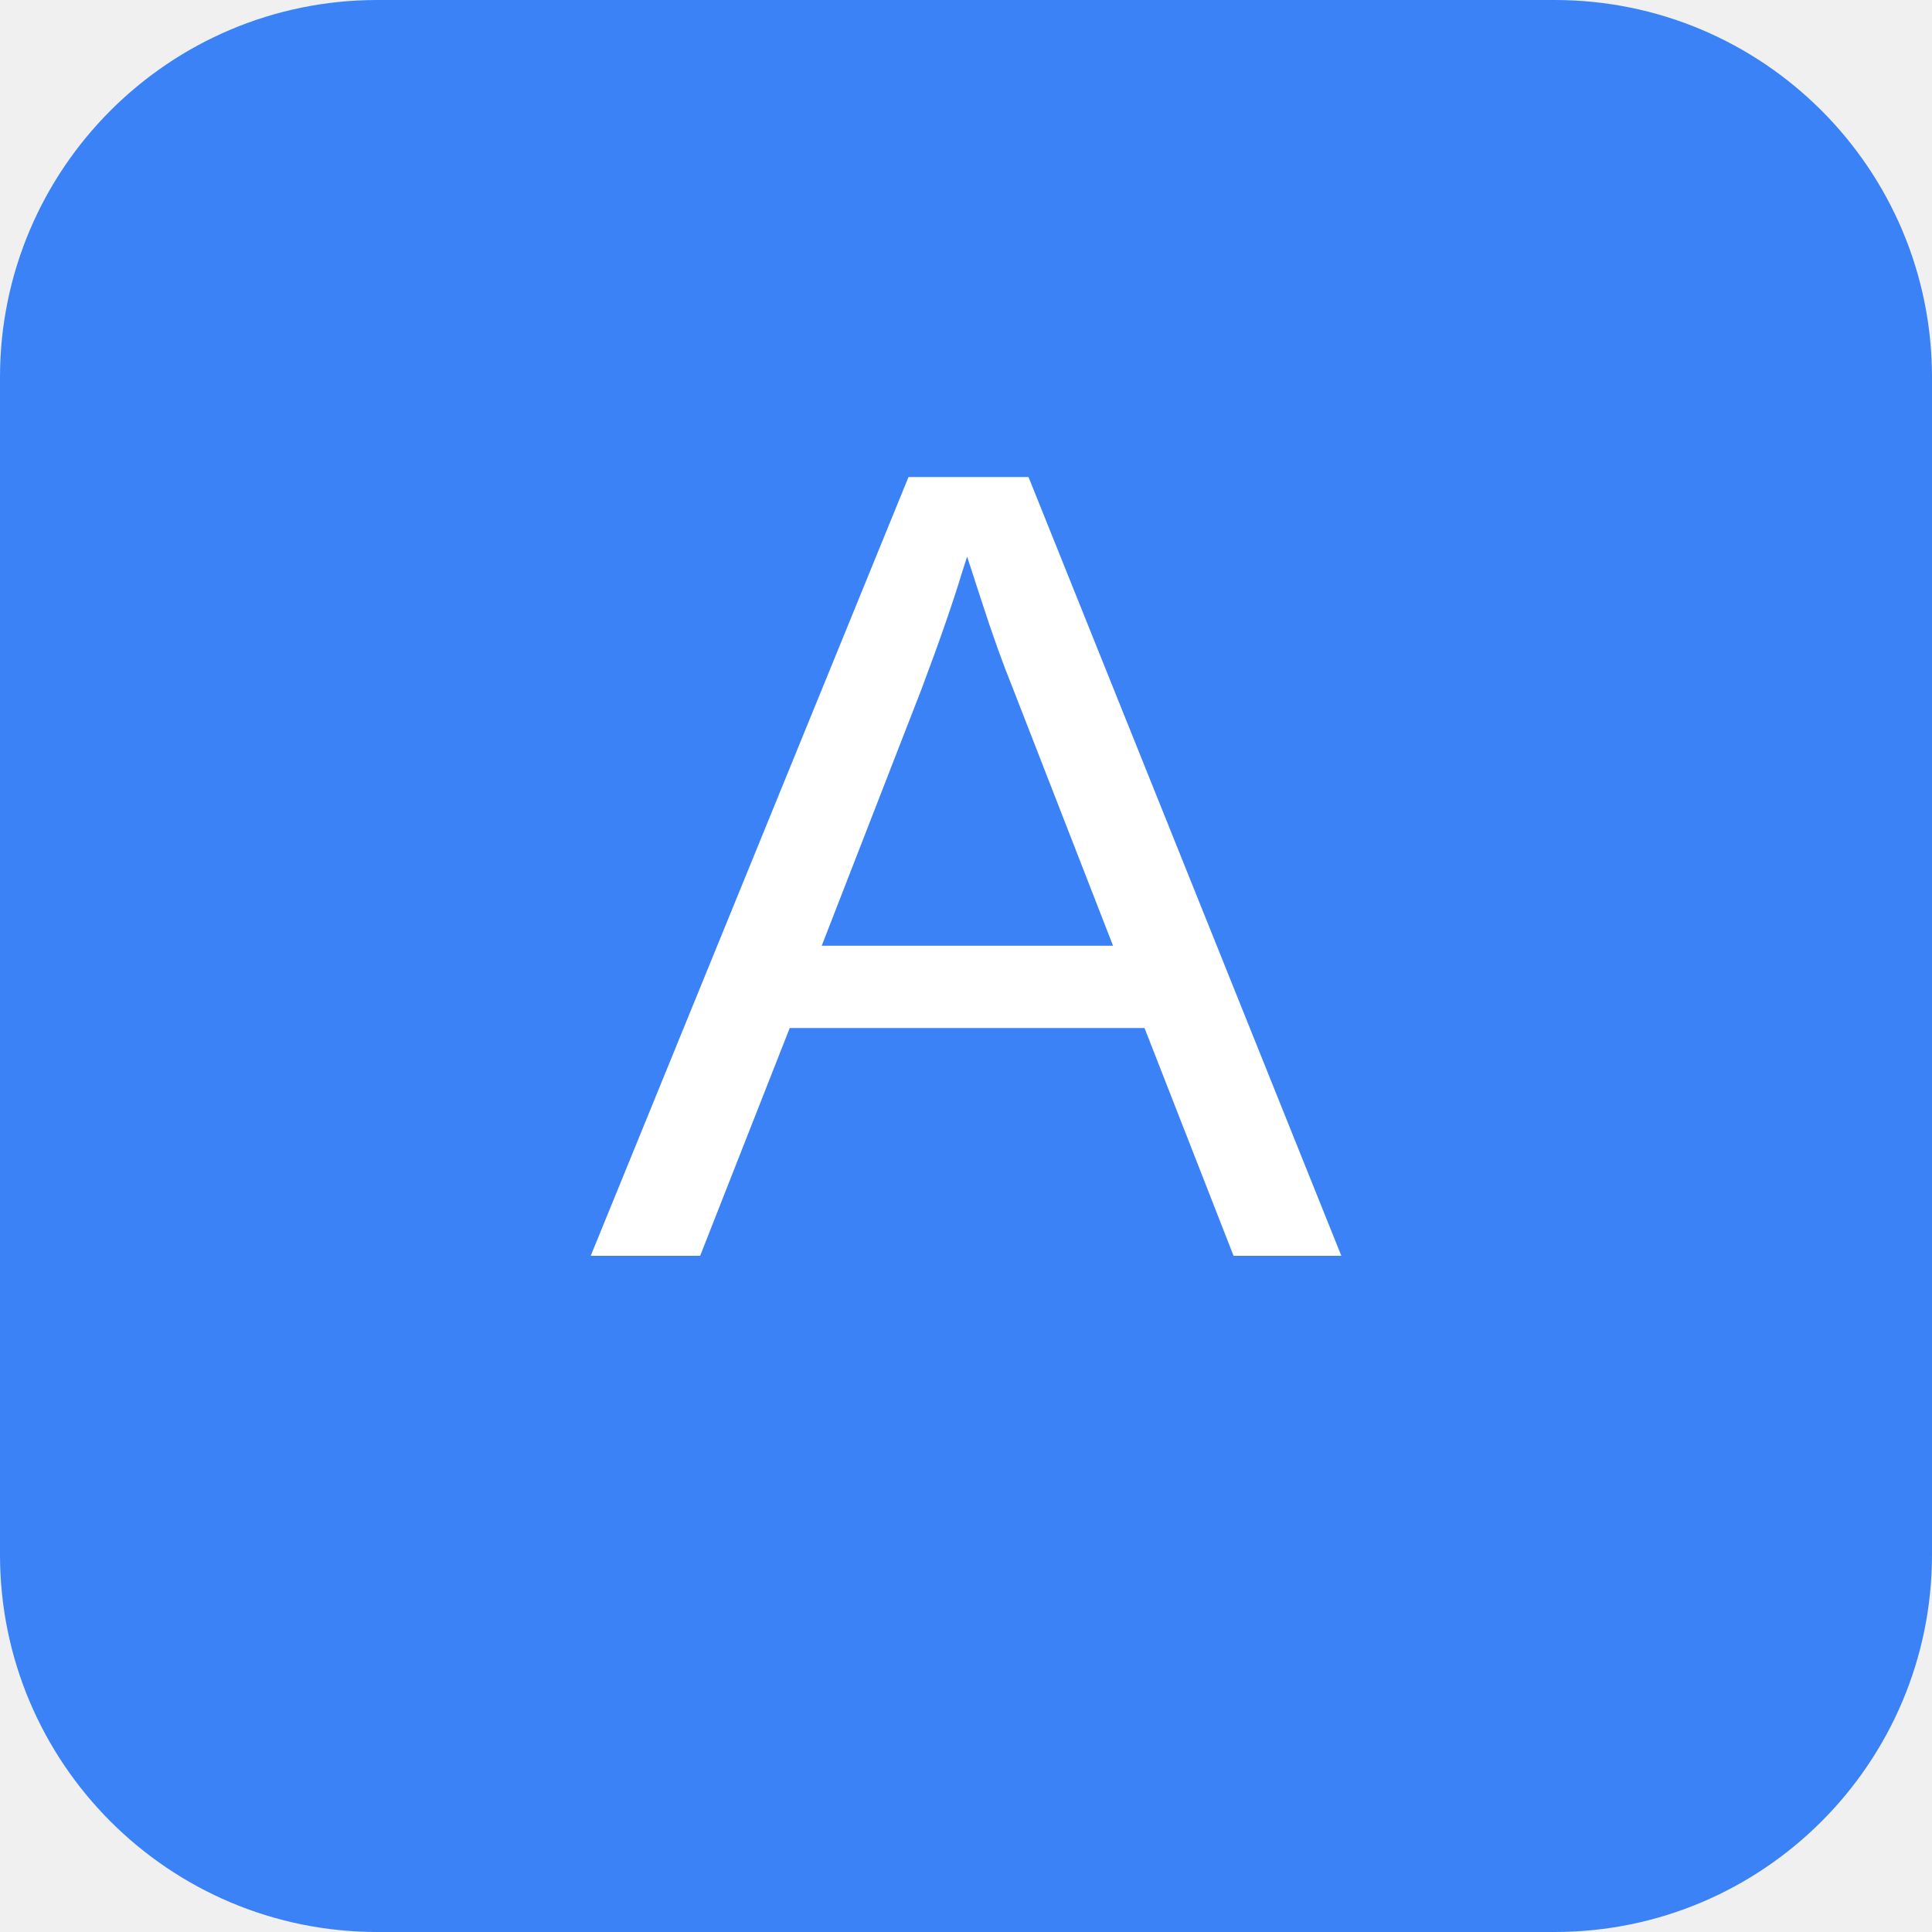
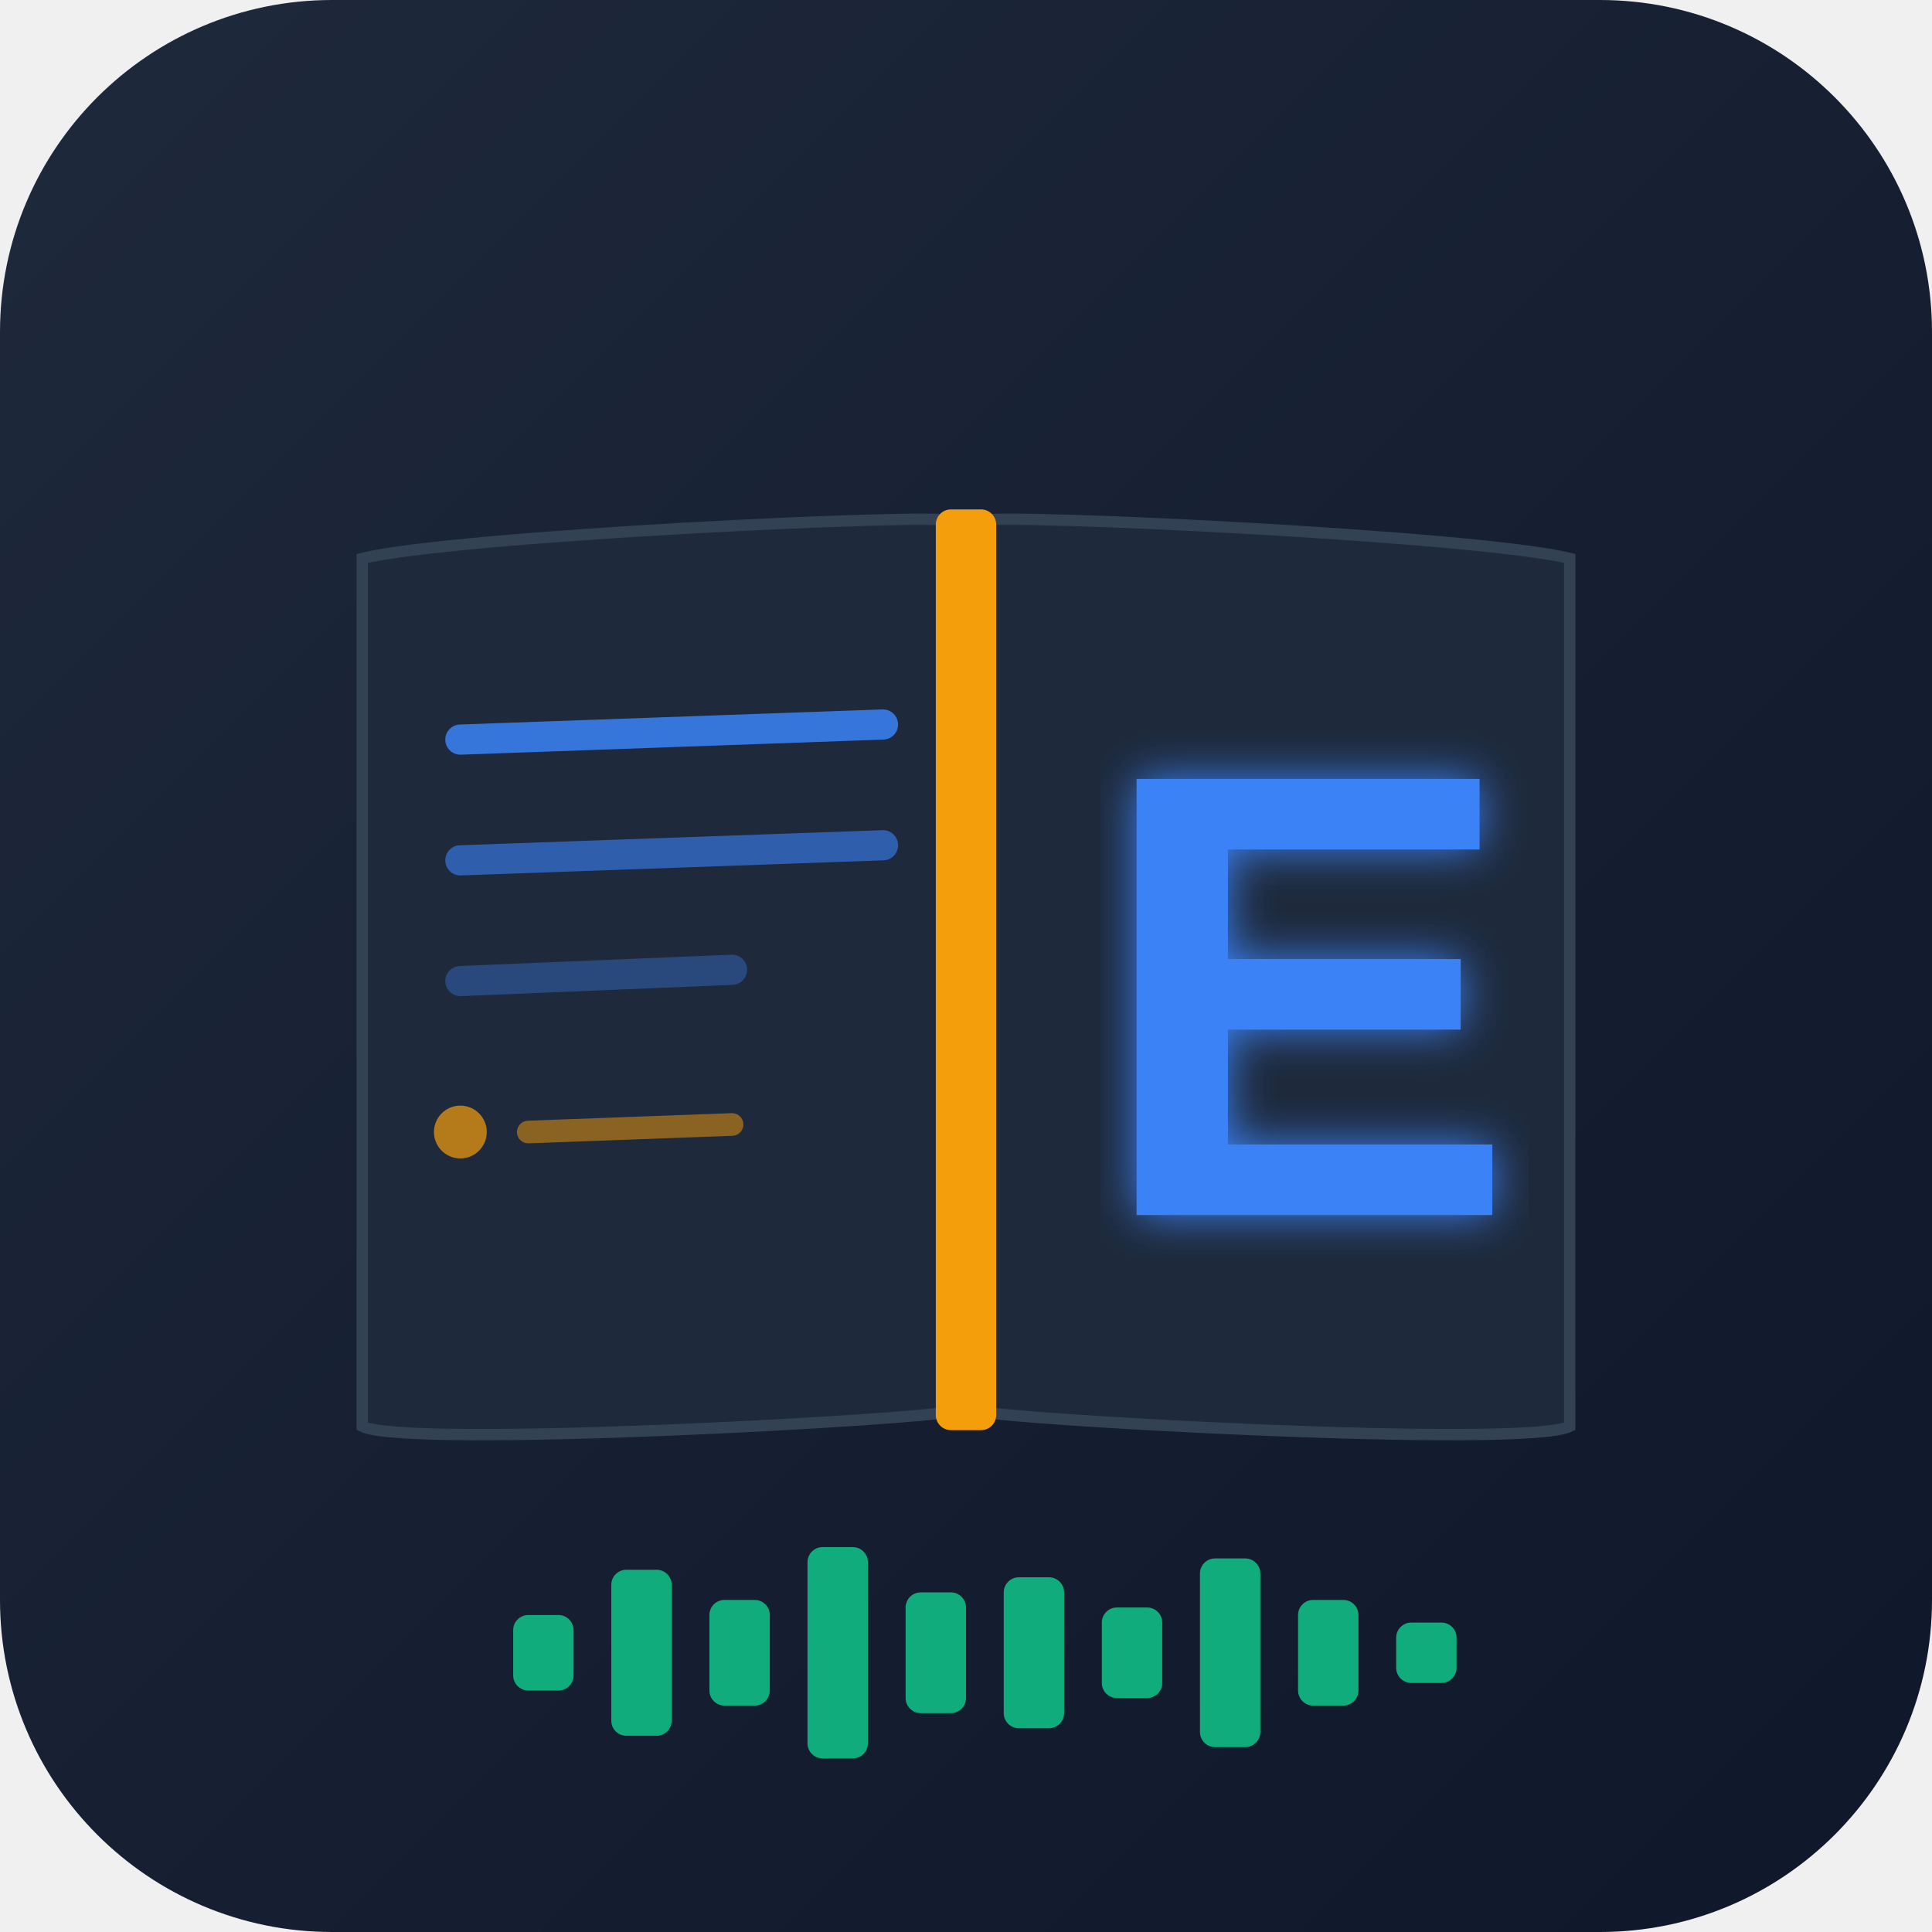
<svg xmlns="http://www.w3.org/2000/svg" viewBox="0 0 512 512">
-   <rect width="512" height="512" rx="100" fill="#3b82f6" />
-   <text x="50%" y="65%" font-family="Arial" font-size="300" fill="white" text-anchor="middle">A</text>
+   <defs>
+     <linearGradient id="bg" x1="0%" y1="0%" x2="100%" y2="100%">
+       <stop offset="0%" stop-color="#1e293b" />
+       <stop offset="100%" stop-color="#0f172a" />
+     </linearGradient>
+     <filter id="glow">
+       <feGaussianBlur stdDeviation="6" result="blur" />
+       <feMerge>
+         <feMergeNode in="blur" />
+         <feMergeNode in="SourceGraphic" />
+       </feMerge>
+     </filter>
+   </defs>
+   <rect width="512" height="512" rx="88" fill="url(#bg)" />
+   <path d="M 96,148 C 120,142 248,136 252,138 L 252,374 C 248,376 108,384 96,378 Z" fill="#1e293b" stroke="#334155" stroke-width="3" />
+   <path d="M 416,148 C 392,142 264,136 260,138 L 260,374 C 264,376 404,384 416,378 Z" fill="#1e293b" stroke="#334155" stroke-width="3" />
+   <rect x="248" y="135" width="16" height="244" rx="4" fill="#f59e0b" />
+   <line x1="122" y1="196" x2="234" y2="192" stroke="#3b82f6" stroke-width="8" stroke-linecap="round" opacity="0.85" />
+   <line x1="122" y1="228" x2="234" y2="224" stroke="#3b82f6" stroke-width="8" stroke-linecap="round" opacity="0.60" />
+   <line x1="122" y1="260" x2="194" y2="257" stroke="#3b82f6" stroke-width="8" stroke-linecap="round" opacity="0.35" />
+   <circle cx="122" cy="300" r="7" fill="#f59e0b" opacity="0.7" />
+   <line x1="140" y1="300" x2="194" y2="298" stroke="#f59e0b" stroke-width="6" stroke-linecap="round" opacity="0.5" />
+   <text x="346" y="322" font-family="'Arial Black', 'Arial', sans-serif" font-size="168" font-weight="900" fill="#3b82f6" text-anchor="middle" filter="url(#glow)">E</text>
+   <g fill="#10b981" opacity="0.92">
+     <rect x="136" y="428" width="16" height="20" rx="4" />
+     <rect x="162" y="416" width="16" height="44" rx="4" />
+     <rect x="188" y="424" width="16" height="28" rx="4" />
+     <rect x="214" y="410" width="16" height="56" rx="4" />
+     <rect x="240" y="422" width="16" height="32" rx="4" />
+     <rect x="266" y="418" width="16" height="40" rx="4" />
+     <rect x="292" y="426" width="16" height="24" rx="4" />
+     <rect x="318" y="413" width="16" height="50" rx="4" />
+     <rect x="344" y="424" width="16" height="28" rx="4" />
+     <rect x="370" y="430" width="16" height="16" rx="4" />
+   </g>
</svg>
